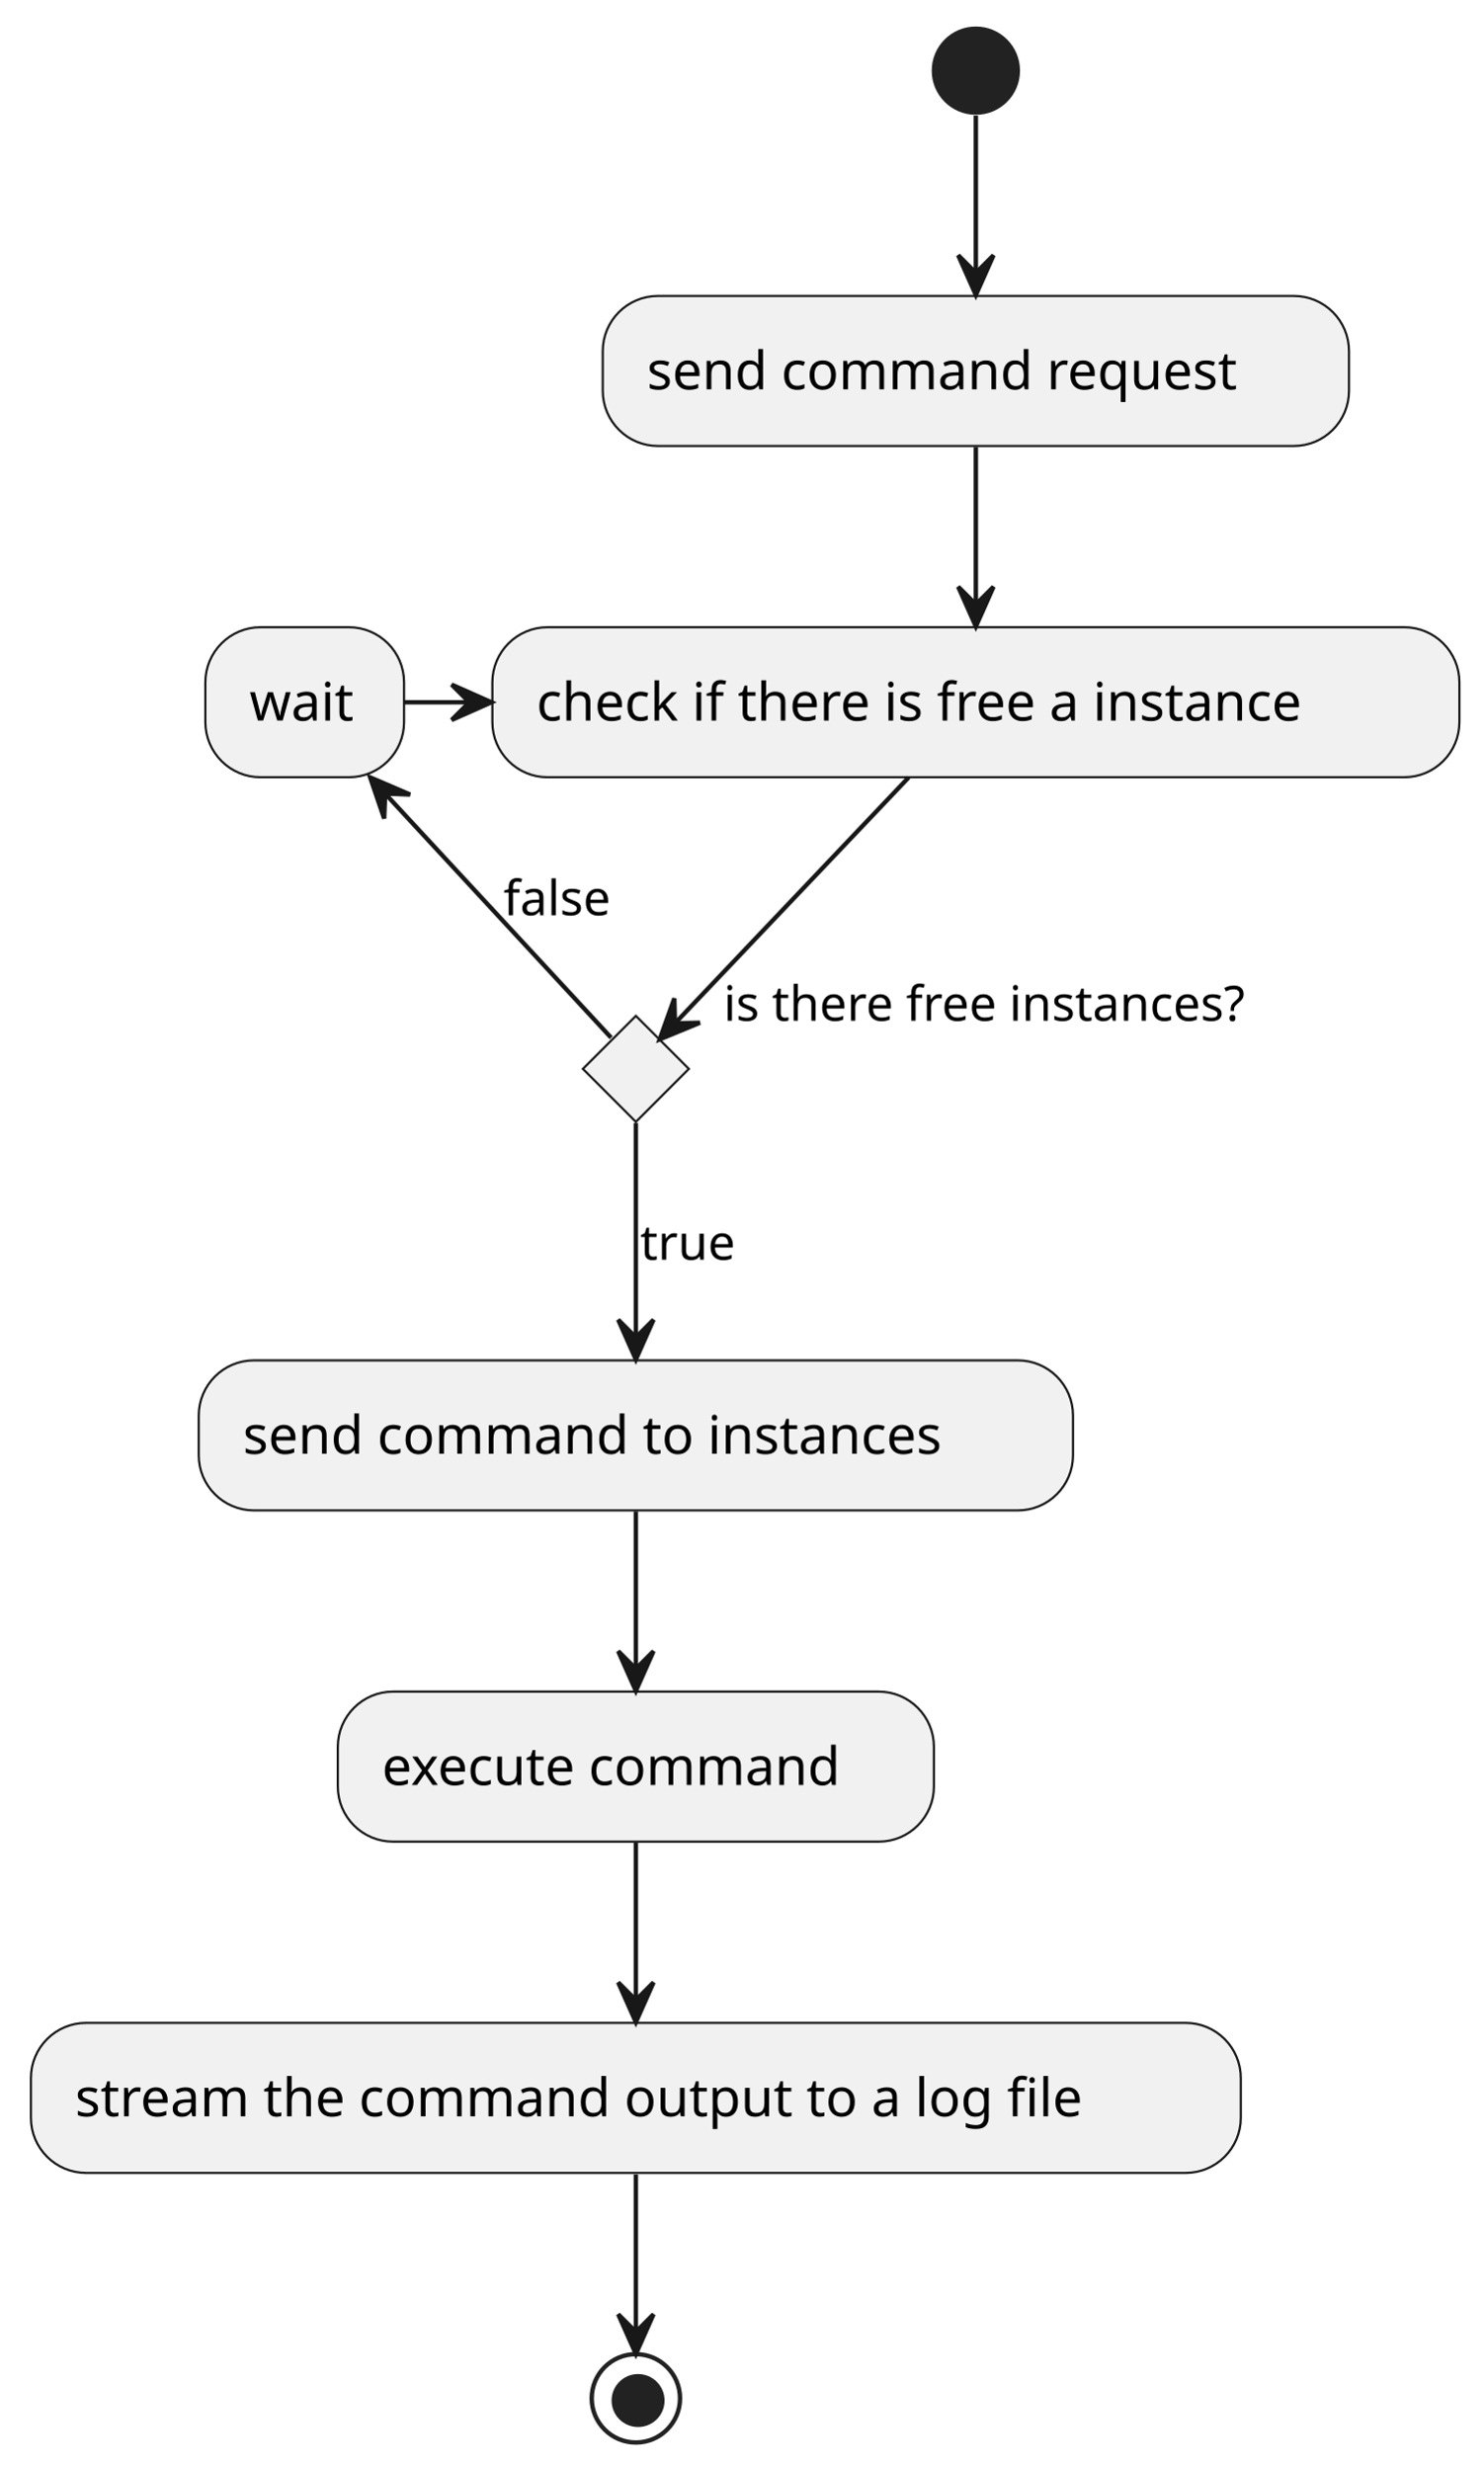
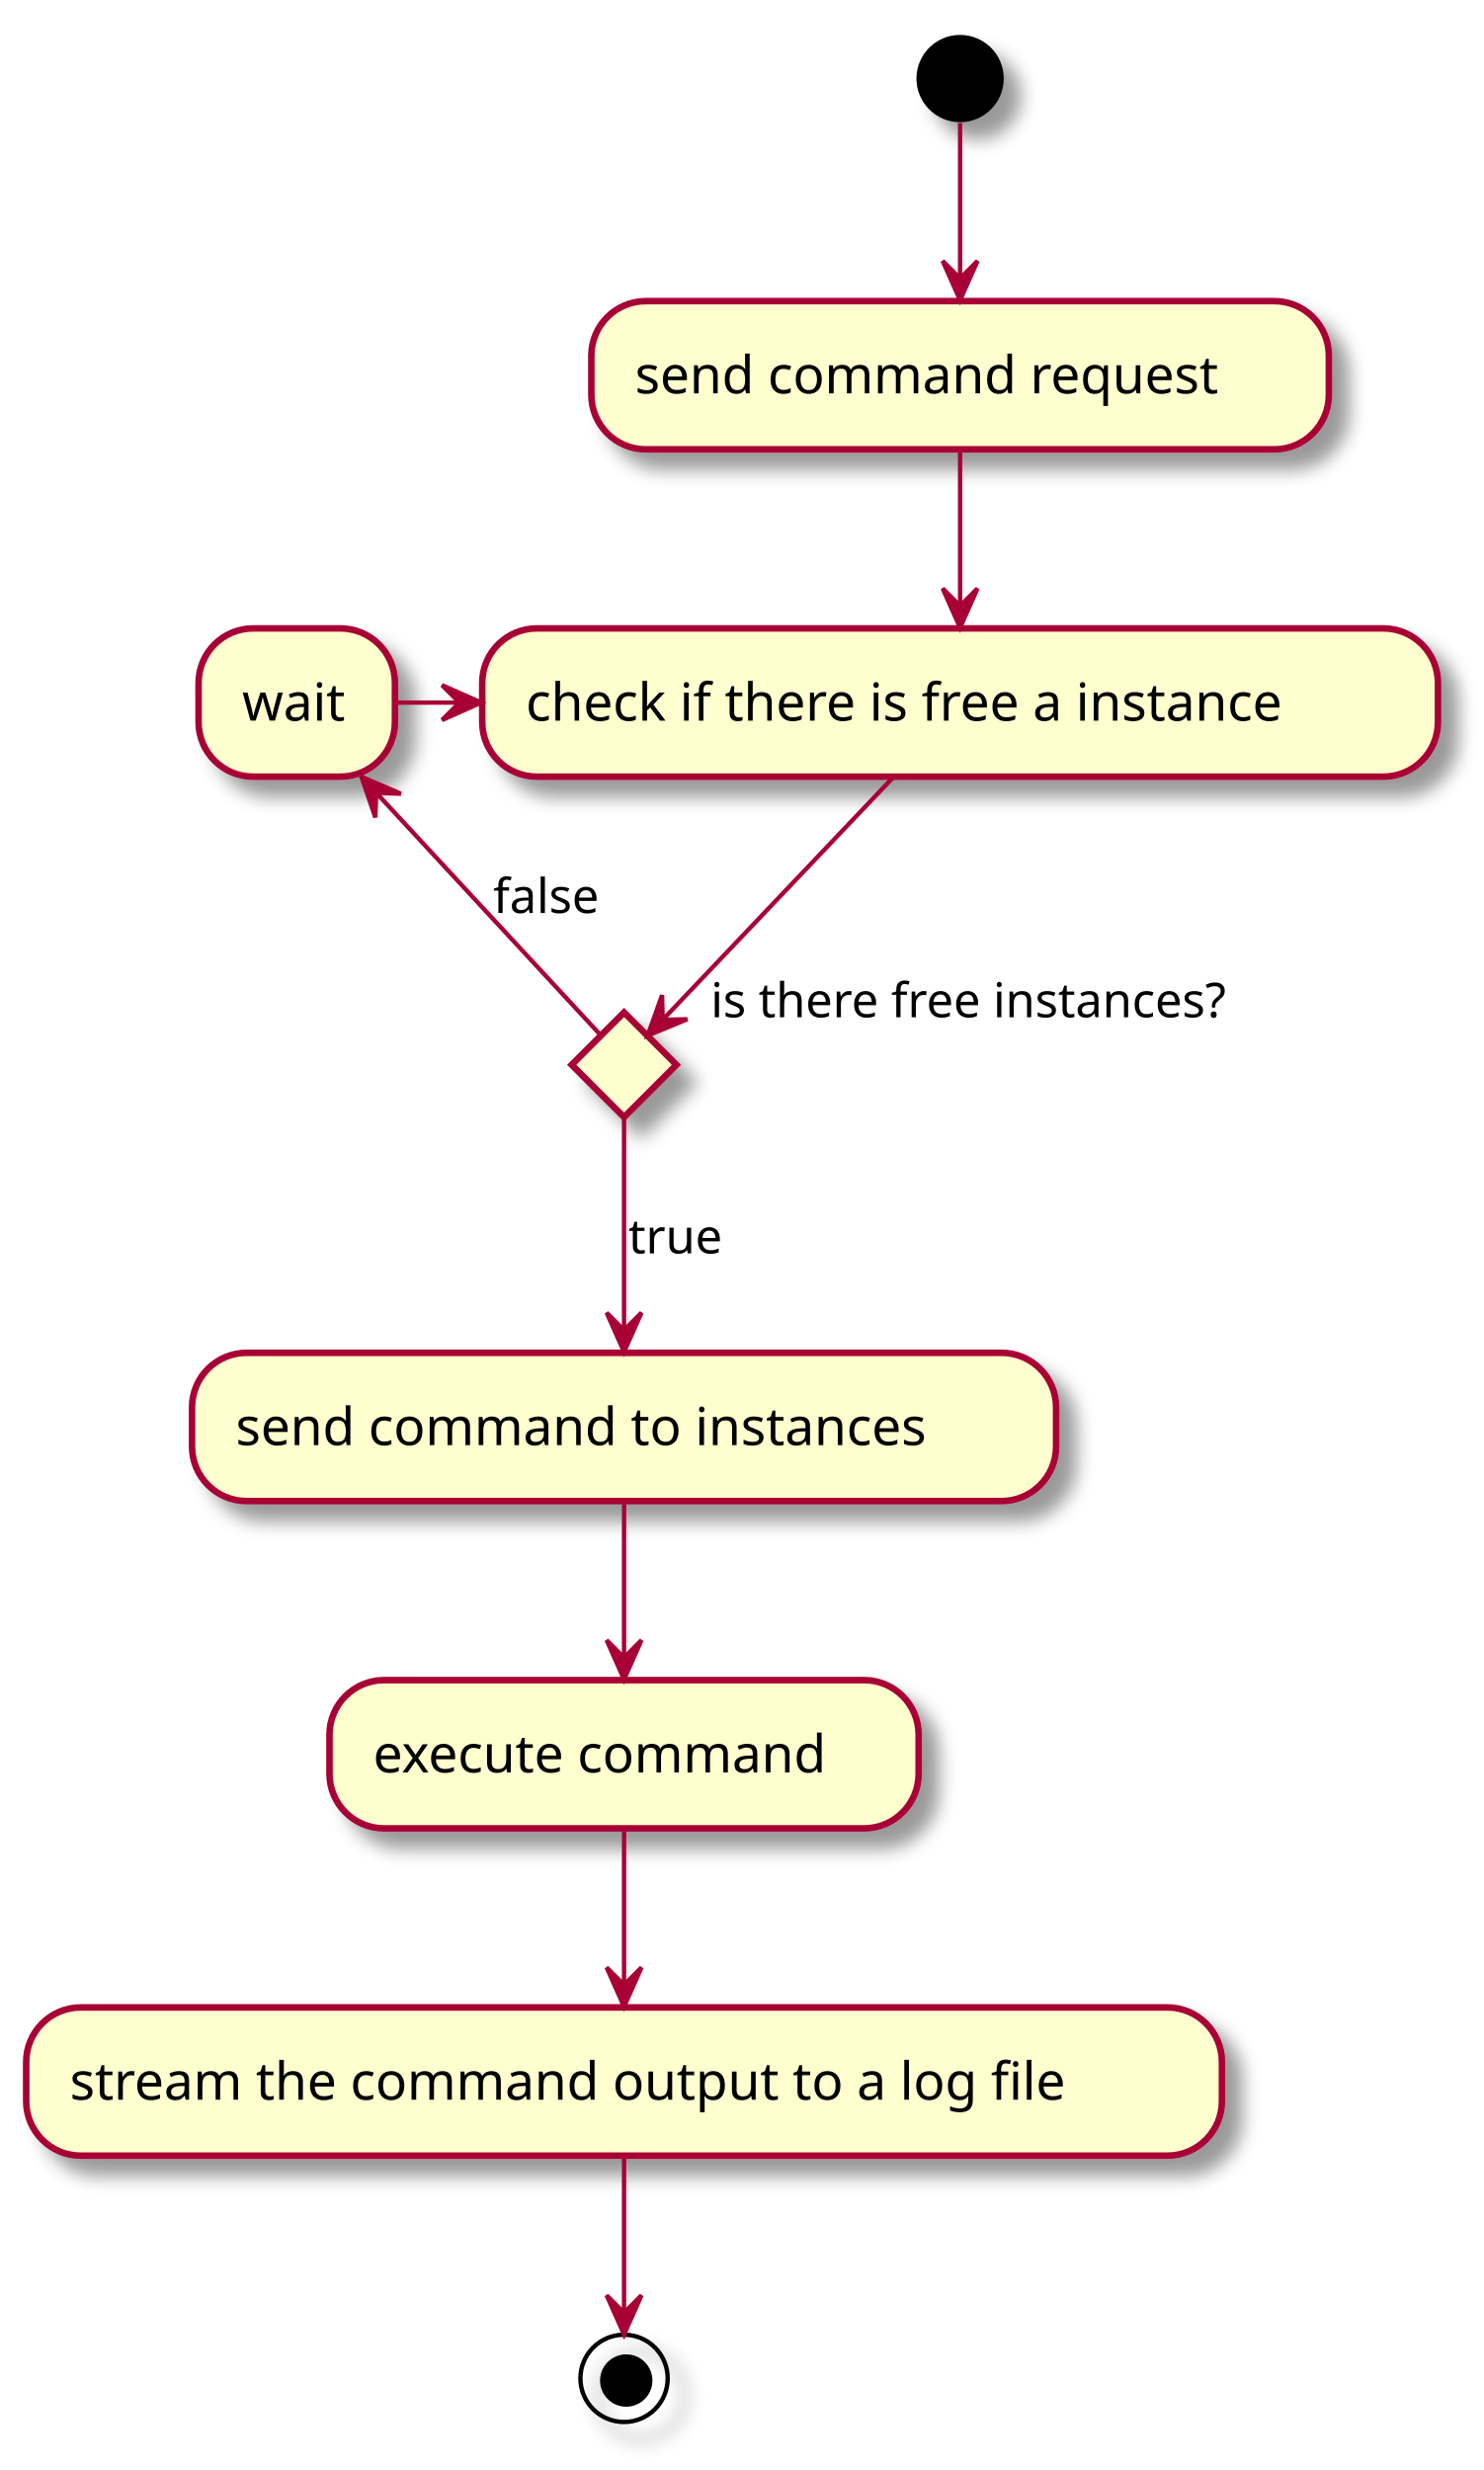
- <svg xmlns="http://www.w3.org/2000/svg" contentStyleType="text/css" height="559px" preserveAspectRatio="none" style="width:336px;height:559px;background:#FFFFFF;" version="1.1" viewBox="0 0 336 559" width="336px" zoomAndPan="magnify">
-   <defs />
+ <svg xmlns="http://www.w3.org/2000/svg" contentScriptType="application/ecmascript" contentStyleType="text/css" height="566px" preserveAspectRatio="none" style="width:340px;height:566px;" version="1.1" viewBox="0 0 340 566" width="340px" zoomAndPan="magnify">
+   <defs>
+     <filter height="300%" id="f1d40dintj4u33" width="300%" x="-1" y="-1">
+       <feGaussianBlur result="blurOut" stdDeviation="2.0" />
+       <feColorMatrix in="blurOut" result="blurOut2" type="matrix" values="0 0 0 0 0 0 0 0 0 0 0 0 0 0 0 0 0 0 .4 0" />
+       <feOffset dx="4.0" dy="4.0" in="blurOut2" result="blurOut3" />
+       <feBlend in="SourceGraphic" in2="blurOut3" mode="normal" />
+     </filter>
+   </defs>
  <g>
-     <ellipse cx="221" cy="16" fill="#222222" rx="10" ry="10" style="stroke:none;stroke-width:1.0;" />
-     <rect fill="#F1F1F1" height="33.969" rx="12.5" ry="12.5" style="stroke:#181818;stroke-width:0.5;" width="169" x="136.5" y="67" />
-     <text fill="#000000" font-family="sans-serif" font-size="12" lengthAdjust="spacing" textLength="149" x="146.5" y="88.139">send command request</text>
-     <rect fill="#F1F1F1" height="33.969" rx="12.5" ry="12.5" style="stroke:#181818;stroke-width:0.5;" width="219" x="111.5" y="142" />
-     <text fill="#000000" font-family="sans-serif" font-size="12" lengthAdjust="spacing" textLength="199" x="121.5" y="163.139">check if there is free a instance</text>
-     <g id="elem_#7">
-       <polygon fill="#F1F1F1" points="144,230,156,242,144,254,132,242,144,230" style="stroke:#181818;stroke-width:0.5;" />
-     </g>
-     <rect fill="#F1F1F1" height="33.969" rx="12.5" ry="12.5" style="stroke:#181818;stroke-width:0.5;" width="198" x="45" y="308" />
-     <text fill="#000000" font-family="sans-serif" font-size="12" lengthAdjust="spacing" textLength="178" x="55" y="329.139">send command to instances</text>
-     <rect fill="#F1F1F1" height="33.969" rx="12.5" ry="12.5" style="stroke:#181818;stroke-width:0.5;" width="135" x="76.5" y="383" />
-     <text fill="#000000" font-family="sans-serif" font-size="12" lengthAdjust="spacing" textLength="115" x="86.5" y="404.139">execute command</text>
-     <rect fill="#F1F1F1" height="33.969" rx="12.5" ry="12.5" style="stroke:#181818;stroke-width:0.5;" width="274" x="7" y="458" />
-     <text fill="#000000" font-family="sans-serif" font-size="12" lengthAdjust="spacing" textLength="254" x="17" y="479.139">stream the command output to a log file</text>
-     <ellipse cx="144" cy="543" fill="none" rx="10" ry="10" style="stroke:#222222;stroke-width:1.0;" />
-     <ellipse cx="144.5" cy="543.5" fill="#222222" rx="6" ry="6" style="stroke:none;stroke-width:1.0;" />
-     <rect fill="#F1F1F1" height="33.969" rx="12.5" ry="12.5" style="stroke:#181818;stroke-width:0.5;" width="45" x="46.5" y="142" />
-     <text fill="#000000" font-family="sans-serif" font-size="12" lengthAdjust="spacing" textLength="25" x="56.5" y="163.139">wait</text>
-     <g id="link_start_send command request">
-       <path d="M221,26.18 C221,35.27 221,49.53 221,61.49 " fill="none" id="start-to-send command request" style="stroke:#181818;stroke-width:1.0;" />
-       <polygon fill="#181818" points="221,66.79,225,57.79,221,61.79,217,57.79,221,66.79" style="stroke:#181818;stroke-width:1.0;" />
-     </g>
-     <g id="link_send command request_check if there is free a instance">
-       <path d="M221,101.2 C221,111.69 221,125.46 221,136.82 " fill="none" id="send command request-to-check if there is free a instance" style="stroke:#181818;stroke-width:1.0;" />
-       <polygon fill="#181818" points="221,141.84,225,132.84,221,136.84,217,132.84,221,141.84" style="stroke:#181818;stroke-width:1.0;" />
-     </g>
-     <g id="link_check if there is free a instance_#7">
-       <path d="M205.79,176 C190.06,192.55 166.02,217.83 153.05,231.48 " fill="none" id="check if there is free a instance-to-#7" style="stroke:#181818;stroke-width:1.0;" />
-       <polygon fill="#181818" points="149.4,235.31,158.504,231.553,152.849,231.69,152.712,226.035,149.4,235.31" style="stroke:#181818;stroke-width:1.0;" />
-       <text fill="#000000" font-family="sans-serif" font-size="11" lengthAdjust="spacing" textLength="136" x="163.851" y="231.101">is there free instances?</text>
-     </g>
-     <g id="link_#7_send command to instances">
-       <path d="M144,254.26 C144,266.76 144,287.21 144,302.74 " fill="none" id="#7-to-send command to instances" style="stroke:#181818;stroke-width:1.0;" />
-       <polygon fill="#181818" points="144,307.8,148,298.8,144,302.8,140,298.8,144,307.8" style="stroke:#181818;stroke-width:1.0;" />
-       <text fill="#000000" font-family="sans-serif" font-size="11" lengthAdjust="spacing" textLength="23" x="145" y="285.21">true</text>
-     </g>
-     <g id="link_send command to instances_execute command">
-       <path d="M144,342.2 C144,352.69 144,366.46 144,377.82 " fill="none" id="send command to instances-to-execute command" style="stroke:#181818;stroke-width:1.0;" />
-       <polygon fill="#181818" points="144,382.84,148,373.84,144,377.84,140,373.84,144,382.84" style="stroke:#181818;stroke-width:1.0;" />
-     </g>
-     <g id="link_execute command_stream the command output to a log file">
-       <path d="M144,417.2 C144,427.69 144,441.46 144,452.82 " fill="none" id="execute command-to-stream the command output to a log file" style="stroke:#181818;stroke-width:1.0;" />
-       <polygon fill="#181818" points="144,457.84,148,448.84,144,452.84,140,448.84,144,457.84" style="stroke:#181818;stroke-width:1.0;" />
-     </g>
-     <g id="link_stream the command output to a log file_end">
-       <path d="M144,492.31 C144,503.24 144,517.47 144,527.9 " fill="none" id="stream the command output to a log file-to-end" style="stroke:#181818;stroke-width:1.0;" />
-       <polygon fill="#181818" points="144,532.97,148,523.97,144,527.97,140,523.97,144,532.97" style="stroke:#181818;stroke-width:1.0;" />
-     </g>
-     <g id="link_#7_wait">
-       <path d="M138.39,234.94 C127.74,223.44 104.19,198 87.48,179.96 " fill="none" id="#7-to-wait" style="stroke:#181818;stroke-width:1.0;" />
-       <polygon fill="#181818" points="83.82,176,87,185.321,87.217,179.668,92.87,179.886,83.82,176" style="stroke:#181818;stroke-width:1.0;" />
-       <text fill="#000000" font-family="sans-serif" font-size="11" lengthAdjust="spacing" textLength="28" x="114" y="207.21">false</text>
-     </g>
-     <g id="link_wait_check if there is free a instance">
-       <path d="M91.56,159 C96.39,159 101.22,159 106.04,159 " fill="none" id="wait-to-check if there is free a instance" style="stroke:#181818;stroke-width:1.0;" />
-       <polygon fill="#181818" points="111.28,159,102.28,155,106.28,159,102.28,163,111.28,159" style="stroke:#181818;stroke-width:1.0;" />
-     </g>
+     <ellipse cx="220" cy="18" fill="#000000" filter="url(#f1d40dintj4u33)" rx="10" ry="10" style="stroke: none; stroke-width: 1.0;" />
+     <rect fill="#FEFECE" filter="url(#f1d40dintj4u33)" height="33.969" rx="12.5" ry="12.5" style="stroke: #A80036; stroke-width: 1.5;" width="169" x="135.5" y="69" />
+     <text fill="#000000" font-family="sans-serif" font-size="12" lengthAdjust="spacingAndGlyphs" textLength="149" x="145.5" y="90.139">send command request</text>
+     <rect fill="#FEFECE" filter="url(#f1d40dintj4u33)" height="33.969" rx="12.5" ry="12.5" style="stroke: #A80036; stroke-width: 1.5;" width="219" x="110.5" y="144" />
+     <text fill="#000000" font-family="sans-serif" font-size="12" lengthAdjust="spacingAndGlyphs" textLength="199" x="120.5" y="165.139">check if there is free a instance</text>
+     <polygon fill="#FEFECE" filter="url(#f1d40dintj4u33)" points="143,232,155,244,143,256,131,244,143,232" style="stroke: #A80036; stroke-width: 1.5;" />
+     <rect fill="#FEFECE" filter="url(#f1d40dintj4u33)" height="33.969" rx="12.5" ry="12.5" style="stroke: #A80036; stroke-width: 1.5;" width="198" x="44" y="310" />
+     <text fill="#000000" font-family="sans-serif" font-size="12" lengthAdjust="spacingAndGlyphs" textLength="178" x="54" y="331.139">send command to instances</text>
+     <rect fill="#FEFECE" filter="url(#f1d40dintj4u33)" height="33.969" rx="12.5" ry="12.5" style="stroke: #A80036; stroke-width: 1.5;" width="135" x="75.5" y="385" />
+     <text fill="#000000" font-family="sans-serif" font-size="12" lengthAdjust="spacingAndGlyphs" textLength="115" x="85.5" y="406.139">execute command</text>
+     <rect fill="#FEFECE" filter="url(#f1d40dintj4u33)" height="33.969" rx="12.5" ry="12.5" style="stroke: #A80036; stroke-width: 1.5;" width="274" x="6" y="460" />
+     <text fill="#000000" font-family="sans-serif" font-size="12" lengthAdjust="spacingAndGlyphs" textLength="254" x="16" y="481.139">stream the command output to a log file</text>
+     <ellipse cx="143" cy="545" fill="none" filter="url(#f1d40dintj4u33)" rx="10" ry="10" style="stroke: #000000; stroke-width: 1.0;" />
+     <ellipse cx="143.5" cy="545.5" fill="#000000" rx="6" ry="6" style="stroke: none; stroke-width: 1.0;" />
+     <rect fill="#FEFECE" filter="url(#f1d40dintj4u33)" height="33.969" rx="12.5" ry="12.5" style="stroke: #A80036; stroke-width: 1.5;" width="45" x="45.5" y="144" />
+     <text fill="#000000" font-family="sans-serif" font-size="12" lengthAdjust="spacingAndGlyphs" textLength="25" x="55.5" y="165.139">wait</text>
+     <path d="M220,28.18 C220,37.27 220,51.53 220,63.49 " fill="none" id="start-&gt;send command request" style="stroke: #A80036; stroke-width: 1.0;" />
+     <polygon fill="#A80036" points="220,68.79,224,59.79,220,63.79,216,59.79,220,68.79" style="stroke: #A80036; stroke-width: 1.0;" />
+     <path d="M220,103.2 C220,113.69 220,127.46 220,138.82 " fill="none" id="send command request-&gt;check if there is free a instance" style="stroke: #A80036; stroke-width: 1.0;" />
+     <polygon fill="#A80036" points="220,143.84,224,134.84,220,138.84,216,134.84,220,143.84" style="stroke: #A80036; stroke-width: 1.0;" />
+     <path d="M204.79,178 C189.06,194.55 165.02,219.83 152.05,233.48 " fill="none" id="check if there is free a instance-&gt;#36" style="stroke: #A80036; stroke-width: 1.0;" />
+     <polygon fill="#A80036" points="148.4,237.31,157.504,233.553,151.849,233.69,151.712,228.035,148.4,237.31" style="stroke: #A80036; stroke-width: 1.0;" />
+     <text fill="#000000" font-family="sans-serif" font-size="11" lengthAdjust="spacingAndGlyphs" textLength="136" x="162.851" y="233.101">is there free instances?</text>
+     <path d="M143,256.26 C143,268.76 143,289.21 143,304.74 " fill="none" id="#36-&gt;send command to instances" style="stroke: #A80036; stroke-width: 1.0;" />
+     <polygon fill="#A80036" points="143,309.8,147,300.8,143,304.8,139,300.8,143,309.8" style="stroke: #A80036; stroke-width: 1.0;" />
+     <text fill="#000000" font-family="sans-serif" font-size="11" lengthAdjust="spacingAndGlyphs" textLength="23" x="144" y="287.21">true</text>
+     <path d="M143,344.2 C143,354.69 143,368.46 143,379.82 " fill="none" id="send command to instances-&gt;execute command" style="stroke: #A80036; stroke-width: 1.0;" />
+     <polygon fill="#A80036" points="143,384.84,147,375.84,143,379.84,139,375.84,143,384.84" style="stroke: #A80036; stroke-width: 1.0;" />
+     <path d="M143,419.2 C143,429.69 143,443.46 143,454.82 " fill="none" id="execute command-&gt;stream the command output to a log file" style="stroke: #A80036; stroke-width: 1.0;" />
+     <polygon fill="#A80036" points="143,459.84,147,450.84,143,454.84,139,450.84,143,459.84" style="stroke: #A80036; stroke-width: 1.0;" />
+     <path d="M143,494.31 C143,505.24 143,519.47 143,529.9 " fill="none" id="stream the command output to a log file-&gt;end" style="stroke: #A80036; stroke-width: 1.0;" />
+     <polygon fill="#A80036" points="143,534.97,147,525.97,143,529.97,139,525.97,143,534.97" style="stroke: #A80036; stroke-width: 1.0;" />
+     <path d="M137.39,236.94 C126.74,225.44 103.19,200 86.48,181.96 " fill="none" id="#36-&gt;wait" style="stroke: #A80036; stroke-width: 1.0;" />
+     <polygon fill="#A80036" points="82.82,178,86,187.321,86.217,181.668,91.87,181.886,82.82,178" style="stroke: #A80036; stroke-width: 1.0;" />
+     <text fill="#000000" font-family="sans-serif" font-size="11" lengthAdjust="spacingAndGlyphs" textLength="28" x="113" y="209.21">false</text>
+     <path d="M90.56,161 C95.39,161 100.22,161 105.04,161 " fill="none" id="wait-&gt;check if there is free a instance" style="stroke: #A80036; stroke-width: 1.0;" />
+     <polygon fill="#A80036" points="110.28,161,101.28,157,105.28,161,101.28,165,110.28,161" style="stroke: #A80036; stroke-width: 1.0;" />
  </g>
</svg>
